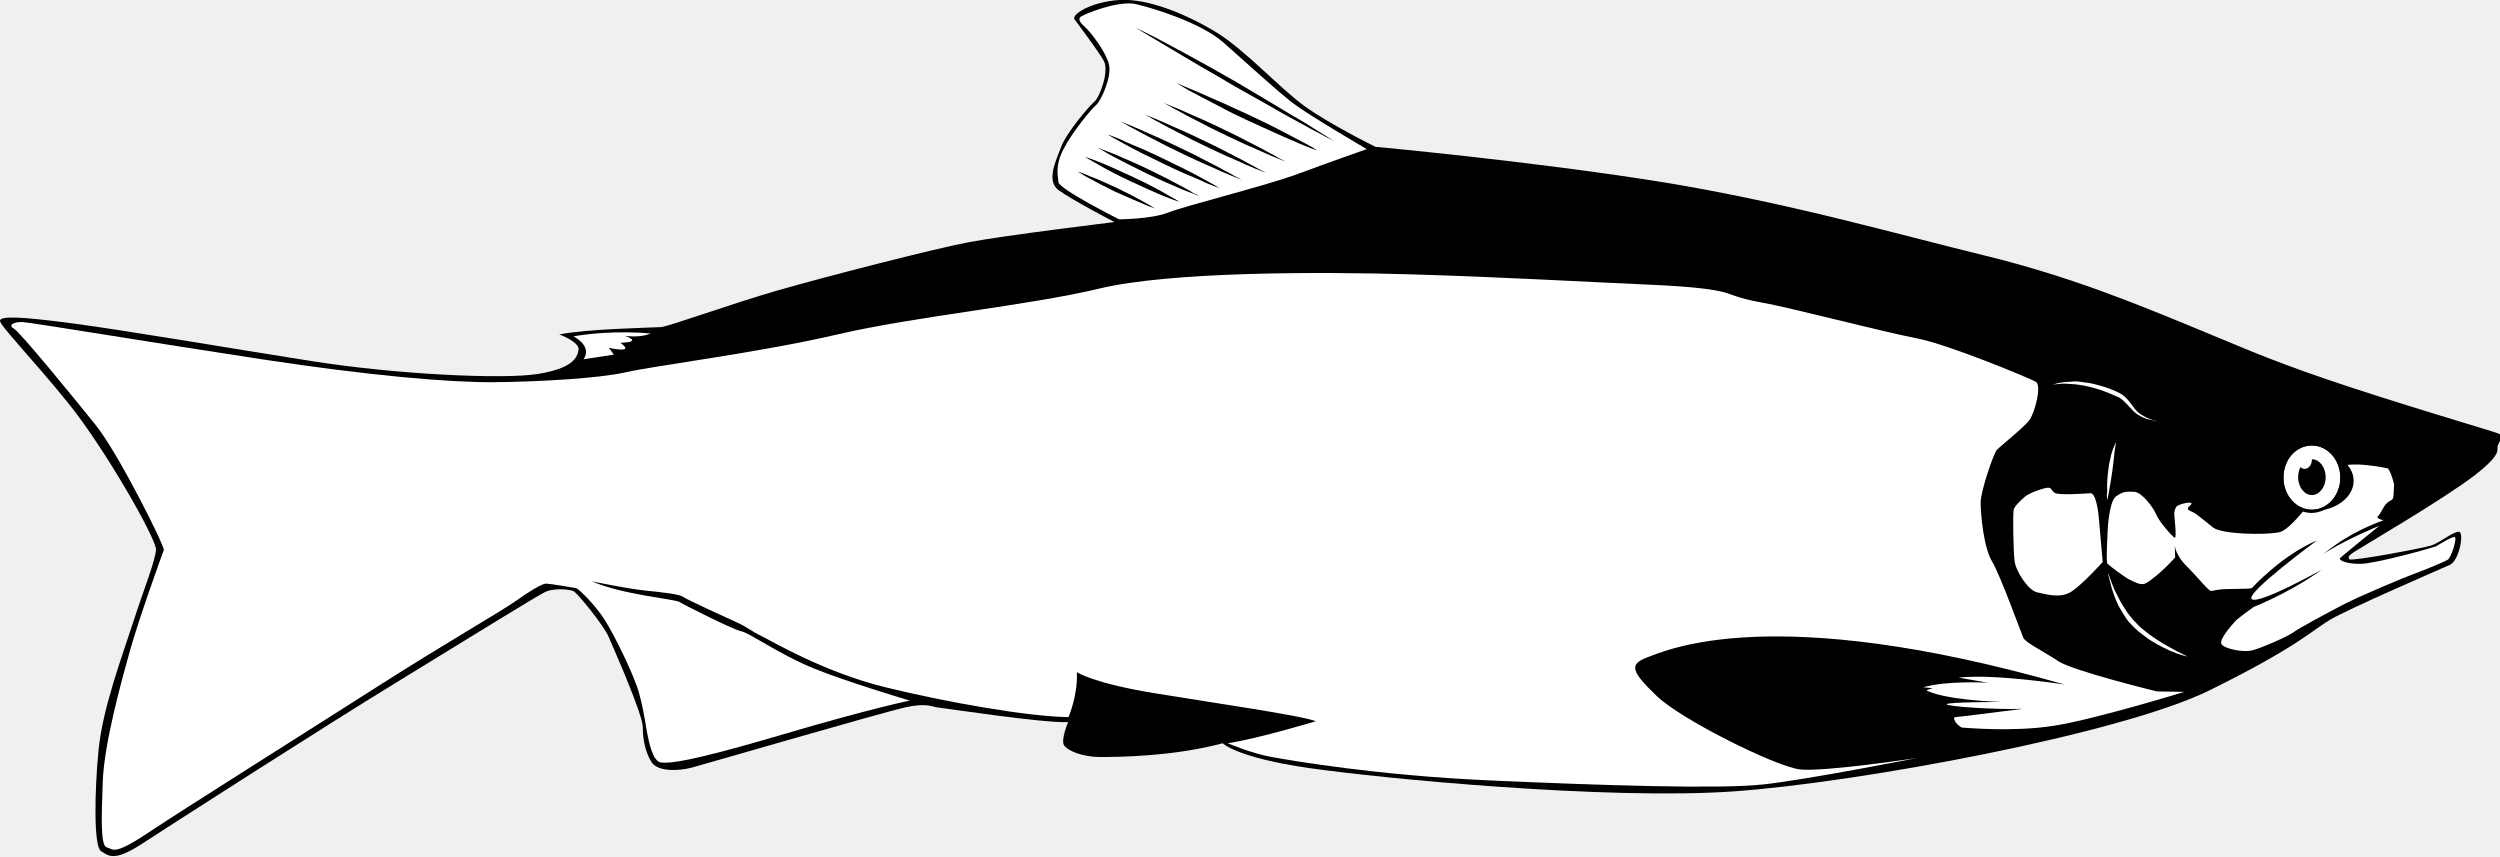
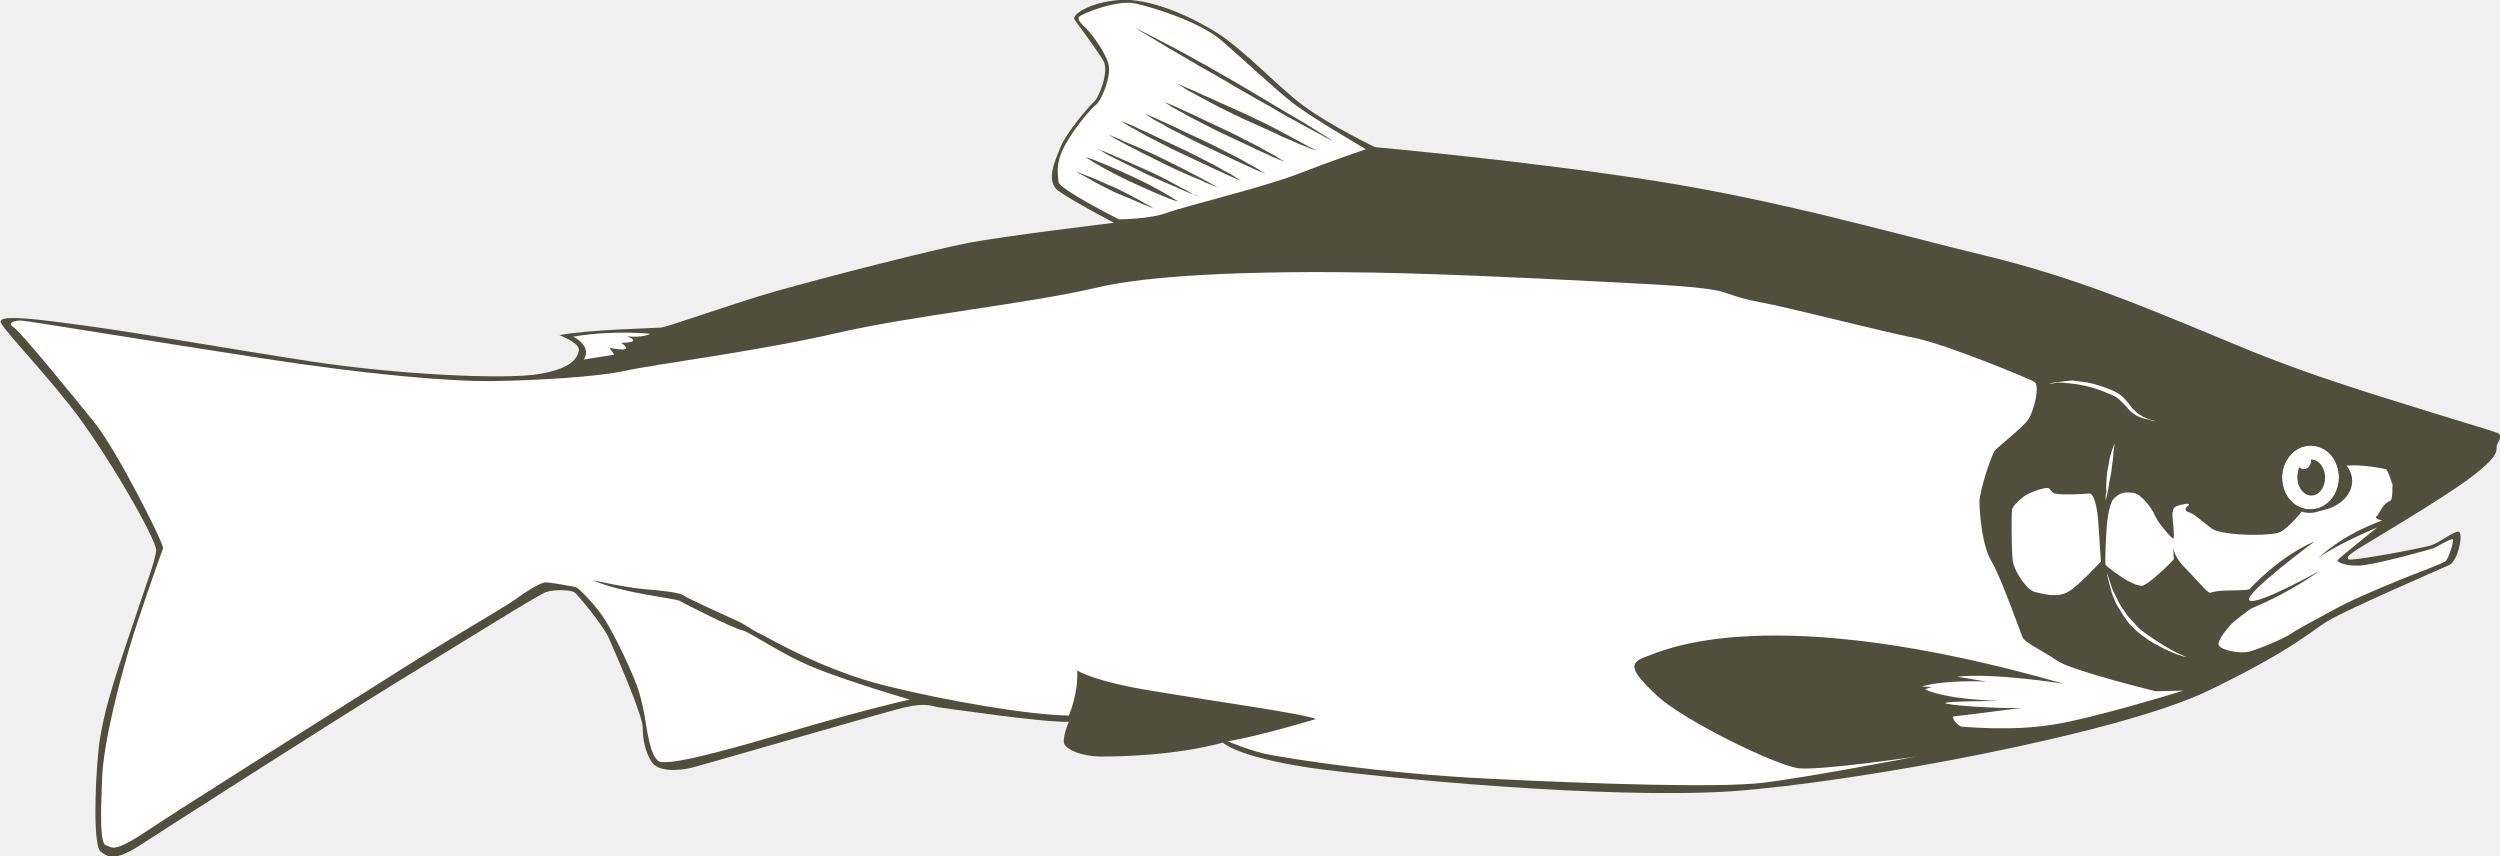
- <svg xmlns="http://www.w3.org/2000/svg" version="1.1" id="sockeye_salmon" x="0px" y="0px" viewBox="0 0 544.9 186.6" enable-background="new 0 0 544.9 186.6" xml:space="preserve">
+ <svg xmlns="http://www.w3.org/2000/svg" version="1.1" id="sockeye_salmon" x="0px" y="0px" viewBox="0 118.3 360.2 123.3" enable-background="new 0 118.3 360.2 123.3" xml:space="preserve">
+   <path fill="#504E3C" d="M198.1,139.5c0,0-6.6-3.2-10.2-5.9c-3.6-2.6-8.5-8-12.6-10.6c-4.2-2.6-9.8-5-14-4.7  c-4.2,0.3-6.9,2.1-6.5,2.8c0.5,0.7,3.4,4.6,4.2,6c0.8,1.5-0.6,5.2-1.4,5.9c-0.8,0.7-4,4.5-4.8,6.5s-2.2,4.9-0.3,6.3s8,4.6,8,4.6  s-15.8,1.9-21,2.9s-20.8,5-27.5,6.9c-6.7,1.9-15.7,5.2-16.8,5.3s-10.8,0.3-14.6,1.1c0,0,3,1.1,2.8,2.2s-1,2.6-5.8,3.4  c-4.8,0.8-20.1,0.1-32.6-1.8s-26.4-4.4-34.4-5.4c-7.9-1.1-10.4-1.1-10.5-0.4s4.6,5.4,9.8,11.9s12.7,19.6,12.6,21.1  c-0.1,1.5-1.7,5.6-3.3,10.5c-1.6,4.9-4.4,12.3-5,18.2c-0.6,5.9-0.7,14,0.3,14.7s1.8,1.6,5.8-1s26.5-17,36.7-23.3  c10.2-6.2,20.5-12.7,21.7-13.1s3.4-0.3,4,0c0.5,0.3,4.2,4.8,5,6.6s4.9,11.1,4.9,12.9c0,1.8,0.4,3.6,1.3,5s3.8,1.3,5.8,0.8  s27.4-7.9,30.7-8.7c3.2-0.7,4-0.1,4.8,0s14.9,2.2,18.8,2.1c0,0-1.1,2.5-0.6,3.3c0.5,0.8,2.6,1.7,5.2,1.7s10.5-0.1,17.6-2  c0,0,1.9,2,12.4,3.6c10.5,1.5,43,4.6,61,3.4c18-1.3,55.8-8.3,68.6-14.5s14.8-8.7,17.5-10.2c2.7-1.6,15.9-7.3,17.2-7.9  c1.3-0.6,2.1-4.8,1.3-4.8s-2.7,1.6-4,2c-1.3,0.4-11.5,2.3-11.8,2c-0.3-0.3-0.1-0.5,0.7-1.1s13.2-7.8,17.4-11.1  c4.2-3.3,2.9-3.6,3.3-4.4c0.4-0.7,0.7-1.3,0.1-1.6c-0.6-0.3-15.3-4.6-24.7-7.8c-9.4-3.2-13.1-5-20-7.8s-16.8-7-29.3-10  s-28.9-7.8-47.2-10.7C220.3,141.5,198.1,139.5,198.1,139.5z" />
+   <path fill="#FFFFFF" d="M343.2,193.3c0,0-1.2-0.3-0.8-0.6s0.7-1.3,1.3-1.8c0.5-0.5,0.8-0.3,0.9-0.8s0.1-1.2,0.1-1.6  c0.1-0.4-0.1-0.6-0.3-1.3c-0.2-0.7-0.6-1.3-0.6-1.3s-5.9-1.3-7.4,0.1s-6.1,8.7-8.3,9.1c-2.2,0.5-8.3,0.3-9.5-0.7  c-1.2-0.9-2.4-2-3-2.2s-0.7-0.3-0.7-0.6s0.8-0.6,0.4-0.7c-0.4-0.1-1.8,0.3-2,0.5s-0.3,0.7-0.3,1.1c0,0.4,0.4,3.6,0.1,3.4  c-0.3-0.1-2.2-2.3-2.6-3.3c-0.4-1-2-3.2-3.2-3.3c-1.1-0.1-1.7-0.1-2.6,0.7c-1,0.7-1.2,4.7-1.2,4.7s-0.3,4.7-0.1,5s2.4,1.9,3.2,2.3  c0.8,0.4,1.4,0.7,2,0.7s3-2.1,4.6-3.8l-0.1-2c0,0-0.1,1.4,1.7,3.2c1.8,1.8,3.2,3.6,3.6,3.6c0.4-0.1,1.3-0.3,2-0.3s3.2-0.1,3.2-0.1  l0.5-0.1c0,0,4.2-4.7,9.4-6.9c0,0-10.4,7.7-9.4,8.5c1.1,0.8,10-4.2,10-4.2s-3.8,2.9-9.8,5.4c0,0-2.2,1.6-2.7,2.1  c-0.5,0.5-2.3,2.6-1.9,3.2c0.4,0.7,3,1.2,4.3,0.9c1.3-0.3,5.3-2,6.1-2.6s4.6-2.6,7-3.9c2.4-1.3,9.2-4.1,10.3-4.5s4.4-1.7,4.9-2  c0.5-0.3,1.3-3,1.1-3.2s-2.5,1.2-2.8,1.3c-0.3,0.1-8.7,2.5-10.9,2.5s-3-0.6-2.9-0.8s5.7-4.7,5.7-4.7s-5.8,2.4-8.5,4.4  C334.3,198.5,337.2,195.5,343.2,193.3z" />
+   <path fill="#FFFFFF" d="M302.3,193.2c0,0-0.3-3.9-1.3-3.8c-1,0.1-4.6,0.3-5.2-0.1c-0.5-0.4-0.4-0.7-0.9-0.7c-0.5,0-2.7,0.7-3.4,1.3  s-1.5,1.3-1.6,1.8c-0.1,0.5-0.1,5.9,0.1,7.4c0.2,1.5,2,4.2,3.2,4.5c1.3,0.3,3.3,0.9,4.9-0.1c1.6-1,4.6-4.3,4.6-4.3L302.3,193.2z" />
+   <path fill="#FFFFFF" d="M310.6,217.9c0,0-12.2-3-14.2-4.4c-2-1.4-4.7-2.6-5-3.4c-0.3-0.7-3.2-8.9-4.5-11c-1.3-2.1-1.7-6.9-1.7-8.5  s1.8-7,2.3-7.5c0.5-0.5,3.9-3.2,4.7-4.3c0.8-1.1,1.8-5,0.9-5.5c-0.9-0.5-12.7-5.4-17.2-6.3c-4.6-0.9-18.2-4.4-22-5.1  c-3.8-0.7-4.7-1.3-5.9-1.6c-1.2-0.3-3.4-0.7-11.2-1.1s-20.2-1.1-33.6-1.5c-13.4-0.4-34.8-0.4-45,2c-10.2,2.4-26.4,4-37.7,6.6  s-26.3,4.5-30.3,5.4c-4,0.9-12.7,1.4-19,1.5c-6.3,0.1-18-0.9-33.6-3.3s-33.2-5.3-34.4-5.4s-2.2,0.4-1.3,0.9s8.6,9.9,11.8,13.9  s10,17.5,9.8,18c-0.2,0.5-3.6,10-4.9,14.5c-1.3,4.5-3.7,13.3-3.9,18.8c-0.2,5.4-0.3,9.3,0.6,9.5s0.8,1.3,5.9-2.1  s23.7-15.1,33.2-21.1c9.5-6.1,17.8-10.8,19.8-12.2c1.9-1.4,3.8-2.5,4.4-2.5s4,0.6,4.4,0.7c0.3,0.1,2.7,2.4,4.1,4.6  c1.4,2.2,4.2,7.9,5,10.6s1,5,1.2,5.9c0.2,0.9,0.7,4,2,4.1c1.3,0.1,4-0.1,17.2-4c13.2-3.9,18.6-5,18.6-5s-8.9-2.6-13.8-4.6  c-4.9-2-9.3-5.2-10.4-5.4c-1.1-0.2-8.3-3.8-8.9-4.2c-0.6-0.4-8.3-1.1-12.6-3c0,0,5,1.1,7.6,1.3s5,0.5,5.5,0.9c0.5,0.4,6.3,3,7.8,3.7  s2,1.3,3.4,1.9c1.4,0.7,9,5.2,17.9,7.4c8.9,2.2,20.5,4.2,26.4,4.3c0,0,1.4-3.2,1.2-6.5c0,0,2.3,1.6,11.2,3c8.9,1.5,21.3,3.2,23.2,4  c0,0-8.3,2.5-12.7,3.2c0,0,3.4,1.5,6.3,2s15.1,2.6,31.4,3.4s33,1.3,39.2,0.6s22.3-3.8,22.3-3.8s-13.5,2-16.9,1.7  c-3.4-0.4-17-7.1-20.6-10.6c-3.6-3.4-4.1-4.6-1.4-5.5c2.7-1,17.8-8.2,60.1,3.9c0,0-10.2-1.6-15.3-1l4.2,0.7c0,0-5.9-0.3-9.3,0.7  l1.4,0.1c0,0-1.2,0.3-0.8,0.4s2.4,1.3,10.7,1.6c0,0-8,0-7.9,0.3s6.9,0.8,10.9,0.7c0,0-9.2,1.2-9.6,1.2c-0.5,0,0.1,0.8,0.1,0.8  s0.6,0.7,1,0.7c0.4,0,7.1,0.7,13.1-0.3c5.9-0.9,18.8-4.9,18.8-4.9L310.6,217.9z" />
+   <path fill="#FFFFFF" d="M310.6,179c0,0-0.3-0.1-0.7-0.2c-0.4-0.1-1.1-0.4-1.7-0.8c-0.3-0.2-0.6-0.5-0.9-0.8  c-0.3-0.3-0.5-0.7-0.9-1.1c-0.3-0.4-0.7-0.8-1.2-1.1s-0.9-0.5-1.5-0.7c-1-0.4-2-0.7-3-0.9c-0.5-0.1-1-0.1-1.5-0.2  c-0.5-0.1-0.9-0.1-1.3,0c-0.4,0-0.8,0.1-1.1,0.1c-0.3,0.1-0.6,0.1-0.8,0.1c-0.5,0.1-0.7,0.2-0.7,0.2s0.3,0,0.7-0.1  c0.5-0.1,1.1-0.1,1.8,0c1.5,0.1,3.6,0.5,5.5,1.3c0.5,0.2,0.9,0.4,1.4,0.6c0.4,0.2,0.7,0.5,1.1,0.9c0.3,0.3,0.7,0.7,1,1.1  c0.3,0.3,0.7,0.6,1.1,0.8c0.7,0.4,1.4,0.5,1.8,0.6C310.3,179,310.6,179,310.6,179z" />
+   <path fill="#FFFFFF" d="M303.4,190.4c0,0,0.1-0.5,0.3-1.3c0.1-0.8,0.3-1.8,0.5-2.8c0.1-1.1,0.3-2.1,0.3-2.8c0.1-0.8,0.2-1.3,0.2-1.3  s-0.3,0.5-0.5,1.3c-0.1,0.4-0.3,0.9-0.3,1.3c-0.1,0.5-0.2,1-0.3,1.5c-0.1,1.1-0.2,2.1-0.1,2.9C303.3,189.8,303.4,190.4,303.4,190.4z  " />
+   <path fill="#FFFFFF" d="M303.6,200.9c0,0,0,0.3,0.1,0.7s0.3,1.1,0.5,1.9c0.1,0.4,0.3,0.8,0.5,1.3c0.2,0.5,0.4,0.9,0.7,1.3  c0.3,0.5,0.5,0.9,0.9,1.4c0.3,0.5,0.7,0.9,1.1,1.3c0.4,0.4,0.8,0.7,1.3,1.1c0.5,0.3,0.9,0.7,1.3,0.9c0.9,0.5,1.8,1,2.5,1.3  c1.5,0.7,2.6,0.9,2.6,0.9s-0.3-0.1-0.7-0.3c-0.5-0.2-1.1-0.5-1.8-0.9c-0.7-0.4-1.5-0.9-2.4-1.5c-0.4-0.3-0.9-0.6-1.3-0.9  c-0.4-0.3-0.9-0.7-1.2-1.1c-0.4-0.4-0.7-0.8-1.1-1.2c-0.3-0.4-0.6-0.9-0.9-1.3c-0.3-0.4-0.5-0.9-0.7-1.3c-0.2-0.4-0.4-0.8-0.6-1.2  C303.9,201.9,303.6,200.9,303.6,200.9z" />
+   <path fill="#FFFFFF" d="M196.8,139.8c0,0-5.3,1.8-9.9,3.6s-16.1,4.6-18.6,5.5c-2.5,1-7.1,1-7.1,1s-8.7-4.4-8.7-5.4s-0.5-2.3,0.7-4.8  s4-5.8,4.7-6.3c0.7-0.5,2.3-4,1.8-5.9c-0.5-1.8-2.6-4.6-3.4-5.3c-0.7-0.7-1.1-1.1-0.8-1.5c0.3-0.4,5.5-2.5,8.1-1.9s9.3,2.6,12.6,5.5  c3.3,2.9,7.6,6.9,9.9,8.7C188.4,134.9,196.8,139.8,196.8,139.8z" />
  <g>
-     <path d="M299.8,32c0,0-10-4.9-15.5-8.9s-12.8-12.1-19.1-16c-6.4-3.9-14.9-7.5-21.2-7.1s-10.5,3.2-9.8,4.2s5.2,6.9,6.4,9.1   s-0.9,7.9-2.1,8.9s-6.1,6.8-7.2,9.8s-3.4,7.4-0.5,9.5s12.1,6.9,12.1,6.9s-23.9,2.9-31.8,4.4s-31.5,7.6-41.6,10.5   c-10.1,2.9-23.8,7.9-25.5,8s-16.4,0.4-22.1,1.6c0,0,4.5,1.6,4.2,3.4s-1.5,4-8.8,5.2s-30.4,0.2-49.4-2.8s-40-6.6-52-8.2   S0.1,68.9,0,69.9s6.9,8.1,14.9,18s19.2,29.6,19.1,31.9s-2.6,8.5-5,15.9s-6.6,18.6-7.5,27.6s-1.1,21.2,0.5,22.2s2.8,2.4,8.8-1.5   s40.1-25.8,55.5-35.2s31.1-19.2,32.8-19.9s5.2-0.5,6,0s6.4,7.2,7.6,10s7.4,16.8,7.4,19.6s0.6,5.5,1.9,7.6s5.8,2,8.8,1.2   s41.5-12,46.4-13.1s6-0.1,7.2,0s22.6,3.4,28.4,3.2c0,0-1.6,3.8-0.9,5s4,2.6,7.9,2.6s15.9-0.1,26.7-3c0,0,2.9,3.1,18.8,5.4   s65.1,7,92.4,5.1s84.5-12.5,103.8-22s22.4-13.1,26.5-15.5s24-11,26-11.9s3.2-7.2,1.9-7.2s-4.1,2.4-6,3s-17.4,3.5-17.8,3   s-0.2-0.8,1-1.6s20-11.8,26.4-16.8s4.4-5.5,5-6.6s1-2,0.1-2.4s-23.1-6.9-37.4-11.8s-19.9-7.6-30.2-11.8s-25.5-10.6-44.4-15.2   s-43.8-11.8-71.5-16.2S299.8,32,299.8,32z" />
-     <path fill="#FFFFFF" d="M519.5,113.4c0,0-1.8-0.4-1.2-0.9s1.1-2,1.9-2.8s1.2-0.5,1.4-1.2s0.1-1.8,0.2-2.4s-0.1-0.9-0.4-2   s-0.9-2-0.9-2s-9-2-11.2,0.1s-9.2,13.1-12.5,13.8s-12.6,0.4-14.4-1s-3.6-3-4.5-3.4s-1.1-0.5-1-0.9s1.2-0.9,0.6-1.1   s-2.8,0.4-3.1,0.8s-0.5,1-0.5,1.6s0.6,5.4,0.1,5.2s-3.4-3.5-4-5s-3.1-4.9-4.8-5s-2.5-0.1-4,1s-1.8,7.1-1.8,7.1s-0.4,7.1-0.1,7.5   s3.6,2.9,4.8,3.5s2.1,1.1,3.1,1s4.6-3.2,6.9-5.8l-0.1-3c0,0-0.2,2.1,2.6,4.9s4.8,5.5,5.4,5.4s2-0.4,3.1-0.4s4.9-0.1,4.9-0.1   l0.8-0.1c0,0,6.4-7.1,14.2-10.4c0,0-15.8,11.6-14.2,12.8s15.2-6.4,15.2-6.4s-5.8,4.4-14.8,8.1c0,0-3.4,2.4-4.1,3.2   s-3.5,3.9-2.9,4.9s4.6,1.8,6.5,1.4s8-3.1,9.2-4s7-4,10.6-5.9s13.9-6.2,15.6-6.8s6.6-2.6,7.4-3.1s2-4.5,1.6-4.9s-3.8,1.8-4.2,2   s-13.1,3.8-16.5,3.8s-4.6-0.9-4.4-1.2s8.6-7.1,8.6-7.1s-8.8,3.6-12.8,6.6C506,121.3,510.4,116.7,519.5,113.4z" />
-     <path fill="#FFFFFF" d="M457.5,113.3c0,0-0.4-5.9-1.9-5.8s-7,0.5-7.8-0.1s-0.6-1.1-1.4-1.1s-4.1,1.1-5.1,2s-2.2,2-2.4,2.8   s-0.1,8.9,0.2,11.2s3,6.4,4.9,6.8s5,1.4,7.4-0.1s6.9-6.5,6.9-6.5L457.5,113.3z" />
-     <path fill="#FFFFFF" d="M470.1,150.7c0,0-18.4-4.5-21.5-6.6s-7.1-4-7.6-5.1s-4.9-13.4-6.8-16.6s-2.5-10.5-2.5-12.9   s2.8-10.6,3.5-11.4s5.9-4.9,7.1-6.5s2.8-7.6,1.4-8.4s-19.2-8.2-26.1-9.5S390,67,384.3,66s-7.1-2-8.9-2.4c-1.8-0.4-5.1-1.1-16.9-1.6   s-30.5-1.6-50.8-2.2s-52.7-0.6-68.1,3.1c-15.4,3.7-39.9,6-57.1,10s-39.8,6.8-45.9,8.2s-19.2,2.1-28.8,2.2s-27.2-1.4-50.8-5   S6.8,70.3,5,70.2s-3.4,0.6-2,1.4s13,15,17.9,21.1s15.1,26.5,14.8,27.2s-5.5,15.2-7.4,22s-5.6,20.2-5.9,28.4s-0.5,14.1,0.9,14.4   s1.2,2,9-3.2s35.8-22.8,50.2-32s27-16.4,29.9-18.5s5.8-3.8,6.6-3.8s6.1,0.9,6.6,1s4.1,3.6,6.2,6.9s6.4,12,7.5,16s1.5,7.5,1.8,8.9   s1.1,6,3,6.2s6.1-0.1,26.1-6s28.1-7.5,28.1-7.5s-13.5-4-20.9-7s-14.1-7.8-15.8-8.1s-12.6-5.8-13.5-6.4s-12.6-1.6-19.1-4.5   c0,0,7.6,1.6,11.5,2s7.6,0.8,8.4,1.4s9.6,4.6,11.8,5.6s3.1,1.9,5.2,2.9s13.6,7.9,27.1,11.2s31.1,6.4,39.9,6.5c0,0,2.1-4.9,1.8-9.8   c0,0,3.5,2.4,17,4.6c13.5,2.2,32.2,4.9,35.1,6.1c0,0-12.6,3.8-19.2,4.8c0,0,5.1,2.2,9.6,3s22.8,4,47.5,5.1s49.9,1.9,59.4,0.9   s33.8-5.8,33.8-5.8s-20.4,3.1-25.6,2.5s-25.8-10.8-31.2-16s-6.2-6.9-2.1-8.4s27-12.4,91,5.9c0,0-15.4-2.4-23.1-1.5l6.4,1.1   c0,0-9-0.5-14.1,1l2.1,0.2c0,0-1.8,0.4-1.2,0.6s3.6,1.9,16.2,2.4c0,0-12.1,0-12,0.5s10.5,1.2,16.5,1c0,0-13.9,1.8-14.6,1.8   s0.1,1.2,0.1,1.2s0.9,1.1,1.5,1.1s10.8,1,19.8-0.4s28.5-7.4,28.5-7.4L470.1,150.7z" />
-     <path fill="#FFFFFF" d="M470.1,91.8c0,0-0.4-0.1-1-0.3c-0.6-0.2-1.6-0.6-2.5-1.2c-0.5-0.3-0.9-0.7-1.3-1.2   c-0.4-0.5-0.8-1.1-1.3-1.7c-0.5-0.6-1.1-1.2-1.8-1.6c-0.7-0.4-1.4-0.7-2.2-1c-1.5-0.6-3.1-1-4.5-1.3c-0.7-0.1-1.5-0.2-2.2-0.3   c-0.7-0.1-1.3-0.1-1.9,0c-0.6,0-1.2,0.1-1.6,0.1c-0.5,0.1-0.9,0.1-1.2,0.2c-0.7,0.2-1.1,0.3-1.1,0.3s0.4,0,1.1-0.1   c0.7-0.1,1.7-0.1,2.8,0c2.3,0.1,5.4,0.8,8.3,2c0.7,0.3,1.4,0.6,2.1,0.9c0.6,0.3,1.1,0.8,1.6,1.3c0.5,0.5,1,1.1,1.5,1.6   c0.5,0.5,1,0.9,1.6,1.2c1.1,0.6,2.1,0.8,2.8,0.9C469.7,91.8,470.1,91.8,470.1,91.8z" />
-     <path fill="#FFFFFF" d="M459.3,109c0,0,0.2-0.8,0.4-2c0.2-1.2,0.5-2.8,0.7-4.3c0.2-1.6,0.4-3.2,0.5-4.3c0.2-1.2,0.3-2,0.3-2   s-0.4,0.7-0.8,1.9c-0.2,0.6-0.4,1.3-0.5,2c-0.2,0.7-0.3,1.5-0.4,2.3c-0.2,1.6-0.3,3.2-0.2,4.4C459.1,108.2,459.3,109,459.3,109z" />
-     <path fill="#FFFFFF" d="M459.5,124.9c0,0,0,0.4,0.2,1.1c0.2,0.7,0.4,1.7,0.8,2.9c0.2,0.6,0.4,1.2,0.7,1.9c0.3,0.7,0.6,1.4,1,2   c0.4,0.7,0.8,1.4,1.3,2.1c0.5,0.7,1.1,1.3,1.7,1.9c0.6,0.6,1.2,1.1,1.9,1.6c0.7,0.5,1.3,1,2,1.4c1.3,0.8,2.7,1.5,3.8,2   c2.3,1,3.9,1.3,3.9,1.3s-0.4-0.2-1-0.5c-0.7-0.3-1.6-0.8-2.7-1.4c-1.1-0.6-2.3-1.3-3.6-2.2c-0.6-0.4-1.3-0.9-1.9-1.4   c-0.6-0.5-1.3-1-1.8-1.6c-0.6-0.6-1.1-1.2-1.6-1.8c-0.5-0.6-0.9-1.3-1.3-1.9c-0.4-0.6-0.8-1.3-1.1-1.9c-0.3-0.6-0.6-1.2-0.9-1.8   C460,126.5,459.5,124.9,459.5,124.9z" />
-     <path fill="#FFFFFF" d="M297.9,32.5c0,0-8,2.8-15,5.4s-24.4,6.9-28.2,8.4s-10.8,1.5-10.8,1.5s-13.1-6.6-13.2-8.1s-0.8-3.5,1.1-7.2   s6.1-8.8,7.1-9.6s3.5-6.1,2.8-8.9s-4-7-5.1-8s-1.6-1.6-1.2-2.2s8.4-3.8,12.2-2.9s14.1,4,19.1,8.4s11.5,10.4,15,13.1   S297.9,32.5,297.9,32.5z" />
-     <g>
-       <path d="M291,30.9c0,0-0.7-0.4-1.9-1c-1.2-0.7-2.9-1.5-5-2.7c-2-1.1-4.5-2.4-7-3.9c-2.5-1.4-5.3-3-8-4.5c-2.7-1.6-5.4-3.2-7.9-4.6    c-2.5-1.5-4.9-2.9-6.9-4.1c-4-2.4-6.7-4-6.7-4s0.7,0.3,1.9,0.9c1.2,0.6,3,1.5,5,2.6c2.1,1.1,4.5,2.4,7,3.8c2.6,1.4,5.3,3,8,4.5    c2.7,1.6,5.4,3.2,7.9,4.7c2.5,1.5,4.8,2.9,6.9,4.1c2,1.2,3.6,2.3,4.8,3C290.3,30.5,291,30.9,291,30.9z" />
-     </g>
-     <g>
-       <path d="M287.1,32.8c0,0-0.5-0.2-1.4-0.5c-0.9-0.4-2.1-0.8-3.6-1.5c-1.5-0.6-3.2-1.4-5-2.2c-1.8-0.8-3.7-1.7-5.7-2.6    c-1.9-0.9-3.8-1.8-5.6-2.8c-1.8-0.9-3.4-1.8-4.8-2.5c-1.4-0.7-2.6-1.4-3.4-1.9c-0.8-0.5-1.3-0.8-1.3-0.8s1.9,0.9,4.9,2.1    c1.5,0.7,3.2,1.4,5,2.2c1.8,0.8,3.7,1.7,5.7,2.6c1.9,0.9,3.8,1.8,5.6,2.7c1.8,0.9,3.4,1.8,4.8,2.5c1.4,0.7,2.6,1.4,3.4,1.8    C286.7,32.5,287.1,32.8,287.1,32.8z" />
-     </g>
-     <g>
-       <path d="M280.1,35.2c0,0-0.4-0.2-1.2-0.5c-0.7-0.3-1.8-0.7-3.1-1.3c-1.3-0.6-2.7-1.2-4.3-1.9c-1.6-0.7-3.2-1.5-4.9-2.3    c-1.7-0.8-3.3-1.6-4.8-2.4c-1.5-0.8-3-1.5-4.2-2.2c-1.2-0.6-2.2-1.2-2.9-1.6c-0.7-0.4-1.1-0.6-1.1-0.6s0.4,0.2,1.2,0.5    c0.7,0.3,1.8,0.7,3.1,1.3c1.3,0.6,2.7,1.2,4.3,1.9c1.6,0.7,3.2,1.5,4.9,2.3c1.7,0.8,3.3,1.6,4.8,2.4c1.5,0.8,3,1.5,4.2,2.2    c1.2,0.6,2.2,1.2,2.9,1.6C279.7,34.9,280.1,35.2,280.1,35.2z" />
-     </g>
-     <g>
-       <path d="M275.9,37.7c0,0-0.4-0.2-1.2-0.5c-0.7-0.3-1.8-0.7-3.1-1.3c-1.3-0.6-2.7-1.2-4.3-1.9c-1.6-0.7-3.2-1.5-4.9-2.3    c-1.7-0.8-3.3-1.6-4.8-2.4c-1.5-0.8-3-1.5-4.2-2.2c-1.2-0.6-2.2-1.2-2.9-1.6c-0.7-0.4-1.1-0.6-1.1-0.6s0.4,0.2,1.2,0.5    c0.7,0.3,1.8,0.7,3.1,1.3c1.3,0.6,2.7,1.2,4.3,1.9c1.6,0.7,3.2,1.5,4.9,2.3c1.7,0.8,3.3,1.6,4.8,2.4c1.5,0.8,3,1.5,4.2,2.2    c1.2,0.6,2.2,1.2,2.9,1.6C275.5,37.4,275.9,37.7,275.9,37.7z" />
-     </g>
-     <g>
-       <path d="M270.6,39.2c0,0-0.4-0.2-1.2-0.5c-0.7-0.3-1.8-0.7-3.1-1.3c-1.3-0.6-2.7-1.2-4.3-1.9c-1.6-0.7-3.2-1.5-4.9-2.3    c-1.7-0.8-3.3-1.6-4.8-2.4c-1.5-0.8-3-1.5-4.2-2.2c-1.2-0.6-2.2-1.2-2.9-1.6c-0.7-0.4-1.1-0.6-1.1-0.6s0.4,0.2,1.2,0.5    c0.7,0.3,1.8,0.7,3.1,1.3c1.3,0.6,2.7,1.2,4.3,1.9c1.6,0.7,3.2,1.5,4.9,2.3c1.7,0.8,3.3,1.6,4.8,2.4c1.5,0.8,3,1.5,4.2,2.2    c1.2,0.6,2.2,1.2,2.9,1.6C270.2,38.9,270.6,39.2,270.6,39.2z" />
-     </g>
-     <g>
-       <path d="M265.8,41c0,0-0.4-0.1-1.1-0.4c-0.7-0.3-1.7-0.6-2.8-1.2c-1.2-0.5-2.5-1.1-4-1.7c-1.4-0.6-3-1.4-4.5-2.1    c-1.5-0.7-3-1.5-4.5-2.2c-1.4-0.7-2.7-1.4-3.8-2c-1.1-0.6-2-1.1-2.7-1.5c-0.6-0.4-1-0.6-1-0.6s0.4,0.1,1.1,0.4    c0.7,0.3,1.7,0.6,2.8,1.2c1.2,0.5,2.5,1.1,4,1.7c1.4,0.6,3,1.4,4.5,2.1c1.5,0.7,3,1.5,4.5,2.2c1.4,0.7,2.7,1.4,3.8,2    c1.1,0.6,2,1.1,2.7,1.5C265.4,40.8,265.8,41,265.8,41z" />
-     </g>
-     <g>
-       <path d="M261.3,42.7c0,0-0.4-0.1-1-0.4c-0.6-0.2-1.5-0.6-2.6-1c-2.1-0.9-4.9-2.1-7.6-3.4c-2.7-1.3-5.4-2.7-7.5-3.8    c-1-0.5-1.8-1-2.4-1.4c-0.6-0.3-0.9-0.5-0.9-0.5s0.4,0.1,1,0.4c0.6,0.2,1.5,0.6,2.6,1c2.1,0.9,4.9,2.1,7.6,3.4    c2.7,1.3,5.4,2.7,7.4,3.8c1,0.5,1.8,1,2.4,1.4C260.9,42.4,261.3,42.7,261.3,42.7z" />
-     </g>
-     <g>
-       <path d="M257.1,44c0,0-0.3-0.1-0.9-0.3c-0.6-0.2-1.4-0.5-2.4-0.9c-2-0.8-4.6-2-7.2-3.2c-2.6-1.2-5.1-2.5-7-3.6    c-0.9-0.5-1.7-1-2.3-1.3c-0.5-0.3-0.8-0.5-0.8-0.5s0.3,0.1,0.9,0.3c0.6,0.2,1.4,0.5,2.4,0.9c2,0.8,4.6,2,7.2,3.2    c2.6,1.2,5.1,2.5,7,3.6c0.9,0.5,1.7,1,2.3,1.3C256.8,43.8,257.1,44,257.1,44z" />
-     </g>
-     <g>
-       <path d="M251.9,45.5c0,0-0.3-0.1-0.8-0.3c-0.5-0.2-1.2-0.4-2-0.8c-1.7-0.7-3.8-1.6-6-2.6c-2.1-1-4.2-2.1-5.8-3    c-0.8-0.4-1.4-0.8-1.9-1.1c-0.4-0.3-0.7-0.4-0.7-0.4s0.3,0.1,0.8,0.3c0.5,0.2,1.2,0.4,2,0.8c1.7,0.6,3.8,1.6,6,2.6    c2.1,1,4.2,2.1,5.8,3c0.8,0.4,1.4,0.8,1.9,1.1C251.6,45.4,251.9,45.5,251.9,45.5z" />
-     </g>
-     <path fill="#FFFFFF" d="M141.8,72.7c0,0-7.8-0.9-16.8,0.6c0,0,4.2,2.1,2.2,5l6.6-1l-1.1-1.5c0,0,6,1.4,2.5-1.1c0,0,5.1,0,1-1.5   C136.3,73.2,139.5,73.7,141.8,72.7z" />
-     <g>
-       <ellipse cx="504" cy="104.8" rx="9" ry="6.6" />
-       <path fill="#FFFFFF" d="M497.7,104.1c0,3.9,2.8,7,6.2,7c3.4,0,6.2-3.1,6.2-7c0-3.9-2.8-7-6.2-7    C500.4,97.1,497.7,100.2,497.7,104.1z" />
-       <path d="M497.1,104.1c0-4.3,3-7.7,6.7-7.7c3.7,0,6.7,3.5,6.7,7.7c0,4.3-3,7.7-6.7,7.7C500.1,111.8,497.1,108.3,497.1,104.1z     M497.7,104.1c0,3.9,2.8,7,6.2,7c3.4,0,6.2-3.1,6.2-7c0-3.9-2.8-7-6.2-7C500.4,97.1,497.7,100.2,497.7,104.1z" />
-       <path d="M502.3,102.2c0.9,0,1.6-0.9,1.6-2c0,0,0,0,0-0.1c0,0,0,0,0,0c1.7,0,3,1.8,3,3.9c0,2.2-1.4,3.9-3,3.9c-1.7,0-3-1.8-3-3.9    c0-0.8,0.2-1.6,0.5-2.2C501.7,102.1,502,102.2,502.3,102.2z" />
-     </g>
+     <path fill="#504E3C" d="M192.3,138.8c0,0-0.5-0.3-1.3-0.7c-0.8-0.5-1.9-1-3.3-1.8c-1.3-0.7-3-1.6-4.6-2.6c-1.7-0.9-3.5-2-5.3-3   c-1.8-1.1-3.6-2.1-5.2-3c-1.7-1-3.2-1.9-4.6-2.7c-2.6-1.6-4.4-2.6-4.4-2.6s0.5,0.2,1.3,0.6s2,1,3.3,1.7c1.4,0.7,3,1.6,4.6,2.5   c1.7,0.9,3.5,2,5.3,3c1.8,1.1,3.6,2.1,5.2,3.1c1.7,1,3.2,1.9,4.6,2.7c1.3,0.8,2.4,1.5,3.2,2C191.8,138.5,192.3,138.8,192.3,138.8z" />
  </g>
+   <g>
+     <path fill="#504E3C" d="M189.7,140c0,0-0.3-0.1-0.9-0.3c-0.6-0.3-1.4-0.5-2.4-1c-1-0.4-2.1-0.9-3.3-1.5c-1.2-0.5-2.4-1.1-3.8-1.7   c-1.3-0.6-2.5-1.2-3.7-1.8c-1.2-0.6-2.2-1.2-3.2-1.7c-0.9-0.5-1.7-0.9-2.2-1.3c-0.5-0.3-0.9-0.5-0.9-0.5s1.3,0.6,3.2,1.4   c1,0.5,2.1,0.9,3.3,1.5c1.2,0.5,2.4,1.1,3.8,1.7c1.3,0.6,2.5,1.2,3.7,1.8c1.2,0.6,2.2,1.2,3.2,1.7c0.9,0.5,1.7,0.9,2.2,1.2   C189.4,139.8,189.7,140,189.7,140z" />
+   </g>
+   <g>
+     <path fill="#504E3C" d="M185.1,141.6c0,0-0.3-0.1-0.8-0.3c-0.5-0.2-1.2-0.5-2-0.9c-0.9-0.4-1.8-0.8-2.8-1.3c-1.1-0.5-2.1-1-3.2-1.5   c-1.1-0.5-2.2-1.1-3.2-1.6s-2-1-2.8-1.5c-0.8-0.4-1.5-0.8-1.9-1.1c-0.5-0.3-0.7-0.4-0.7-0.4s0.3,0.1,0.8,0.3c0.5,0.2,1.2,0.5,2,0.9   c0.9,0.4,1.8,0.8,2.8,1.3c1.1,0.5,2.1,1,3.2,1.5c1.1,0.5,2.2,1.1,3.2,1.6c1,0.5,2,1,2.8,1.5c0.8,0.4,1.5,0.8,1.9,1.1   C184.8,141.4,185.1,141.6,185.1,141.6z" />
+   </g>
+   <g>
+     <path fill="#504E3C" d="M182.3,143.3c0,0-0.3-0.1-0.8-0.3c-0.5-0.2-1.2-0.5-2-0.9c-0.9-0.4-1.8-0.8-2.8-1.3c-1.1-0.5-2.1-1-3.2-1.5   c-1.1-0.5-2.2-1.1-3.2-1.6c-1-0.5-2-1-2.8-1.5c-0.8-0.4-1.5-0.8-1.9-1.1c-0.5-0.3-0.7-0.4-0.7-0.4s0.3,0.1,0.8,0.3   c0.5,0.2,1.2,0.5,2,0.9c0.9,0.4,1.8,0.8,2.8,1.3c1.1,0.5,2.1,1,3.2,1.5c1.1,0.5,2.2,1.1,3.2,1.6c1,0.5,2,1,2.8,1.5   c0.8,0.4,1.5,0.8,1.9,1.1C182,143.1,182.3,143.3,182.3,143.3z" />
+   </g>
+   <g>
+     <path fill="#504E3C" d="M178.8,144.3c0,0-0.3-0.1-0.8-0.3c-0.5-0.2-1.2-0.5-2-0.9c-0.9-0.4-1.8-0.8-2.8-1.3c-1.1-0.5-2.1-1-3.2-1.5   c-1.1-0.5-2.2-1.1-3.2-1.6c-1-0.5-2-1-2.8-1.5c-0.8-0.4-1.5-0.8-1.9-1.1c-0.5-0.3-0.7-0.4-0.7-0.4s0.3,0.1,0.8,0.3   c0.5,0.2,1.2,0.5,2,0.9c0.9,0.4,1.8,0.8,2.8,1.3c1.1,0.5,2.1,1,3.2,1.5s2.2,1.1,3.2,1.6c1,0.5,2,1,2.8,1.5c0.8,0.4,1.5,0.8,1.9,1.1   C178.5,144.1,178.8,144.3,178.8,144.3z" />
+   </g>
+   <g>
+     <path fill="#504E3C" d="M175.6,145.4c0,0-0.3-0.1-0.7-0.3s-1.1-0.4-1.8-0.8c-0.8-0.3-1.7-0.7-2.6-1.1c-0.9-0.4-2-0.9-3-1.4   c-1-0.5-2-1-3-1.5c-0.9-0.5-1.8-0.9-2.5-1.3c-0.7-0.4-1.3-0.7-1.8-1c-0.4-0.3-0.7-0.4-0.7-0.4s0.3,0.1,0.7,0.3   c0.5,0.2,1.1,0.4,1.8,0.8c0.8,0.3,1.7,0.7,2.6,1.1c0.9,0.4,2,0.9,3,1.4s2,1,3,1.5c0.9,0.5,1.8,0.9,2.5,1.3c0.7,0.4,1.3,0.7,1.8,1   C175.3,145.3,175.6,145.4,175.6,145.4z" />
+   </g>
+   <g>
+     <path fill="#504E3C" d="M172.6,146.6c0,0-0.3-0.1-0.7-0.3c-0.4-0.1-1-0.4-1.7-0.7c-1.4-0.6-3.2-1.4-5-2.2c-1.8-0.9-3.6-1.8-5-2.5   c-0.7-0.3-1.2-0.7-1.6-0.9c-0.4-0.2-0.6-0.3-0.6-0.3s0.3,0.1,0.7,0.3c0.4,0.1,1,0.4,1.7,0.7c1.4,0.6,3.2,1.4,5,2.2s3.6,1.8,4.9,2.5   c0.7,0.3,1.2,0.7,1.6,0.9C172.4,146.4,172.6,146.6,172.6,146.6z" />
+   </g>
+   <g>
+     <path fill="#504E3C" d="M169.9,147.4c0,0-0.2-0.1-0.6-0.2s-0.9-0.3-1.6-0.6c-1.3-0.5-3-1.3-4.8-2.1c-1.7-0.8-3.4-1.7-4.6-2.4   c-0.6-0.3-1.1-0.7-1.5-0.9c-0.3-0.2-0.5-0.3-0.5-0.3s0.2,0.1,0.6,0.2c0.4,0.1,0.9,0.3,1.6,0.6c1.3,0.5,3,1.3,4.8,2.1   c1.7,0.8,3.4,1.7,4.6,2.4c0.6,0.3,1.1,0.7,1.5,0.9C169.7,147.3,169.9,147.4,169.9,147.4z" />
+   </g>
+   <g>
+     <path fill="#504E3C" d="M166.4,148.4c0,0-0.2-0.1-0.5-0.2c-0.3-0.1-0.8-0.3-1.3-0.5c-1.1-0.5-2.5-1.1-4-1.7c-1.4-0.7-2.8-1.4-3.8-2   c-0.5-0.3-0.9-0.5-1.3-0.7c-0.3-0.2-0.5-0.3-0.5-0.3s0.2,0.1,0.5,0.2c0.3,0.1,0.8,0.3,1.3,0.5c1.1,0.4,2.5,1.1,4,1.7   c1.4,0.7,2.8,1.4,3.8,2c0.5,0.3,0.9,0.5,1.3,0.7C166.2,148.4,166.4,148.4,166.4,148.4z" />
+   </g>
+   <path fill="#FFFFFF" d="M93.7,166.4c0,0-5.2-0.6-11.1,0.4c0,0,2.8,1.4,1.5,3.3l4.4-0.7l-0.7-1c0,0,4,0.9,1.7-0.7c0,0,3.4,0,0.7-1  C90,166.7,92.2,167.1,93.7,166.4z" />
+   <ellipse fill="#504E3C" cx="333" cy="187.6" rx="5.9" ry="4.4" />
+   <path fill="#FFFFFF" d="M328.8,187.1c0,2.6,1.8,4.6,4.1,4.6c2.2,0,4.1-2,4.1-4.6c0-2.6-1.8-4.6-4.1-4.6  C330.6,182.5,328.8,184.6,328.8,187.1z" />
+   <path fill="#504E3C" d="M328.4,187.1c0-2.8,2-5.1,4.4-5.1c2.4,0,4.4,2.3,4.4,5.1c0,2.8-2,5.1-4.4,5.1  C330.4,192.2,328.4,189.9,328.4,187.1z M328.8,187.1c0,2.6,1.8,4.6,4.1,4.6c2.2,0,4.1-2,4.1-4.6c0-2.6-1.8-4.6-4.1-4.6  C330.6,182.5,328.8,184.6,328.8,187.1z" />
+   <path fill="#504E3C" d="M331.9,185.9c0.6,0,1.1-0.6,1.1-1.3c0,0,0,0,0-0.1l0,0c1.1,0,2,1.2,2,2.6c0,1.5-0.9,2.6-2,2.6  c-1.1,0-2-1.2-2-2.6c0-0.5,0.1-1.1,0.3-1.5C331.5,185.8,331.7,185.9,331.9,185.9z" />
</svg>
